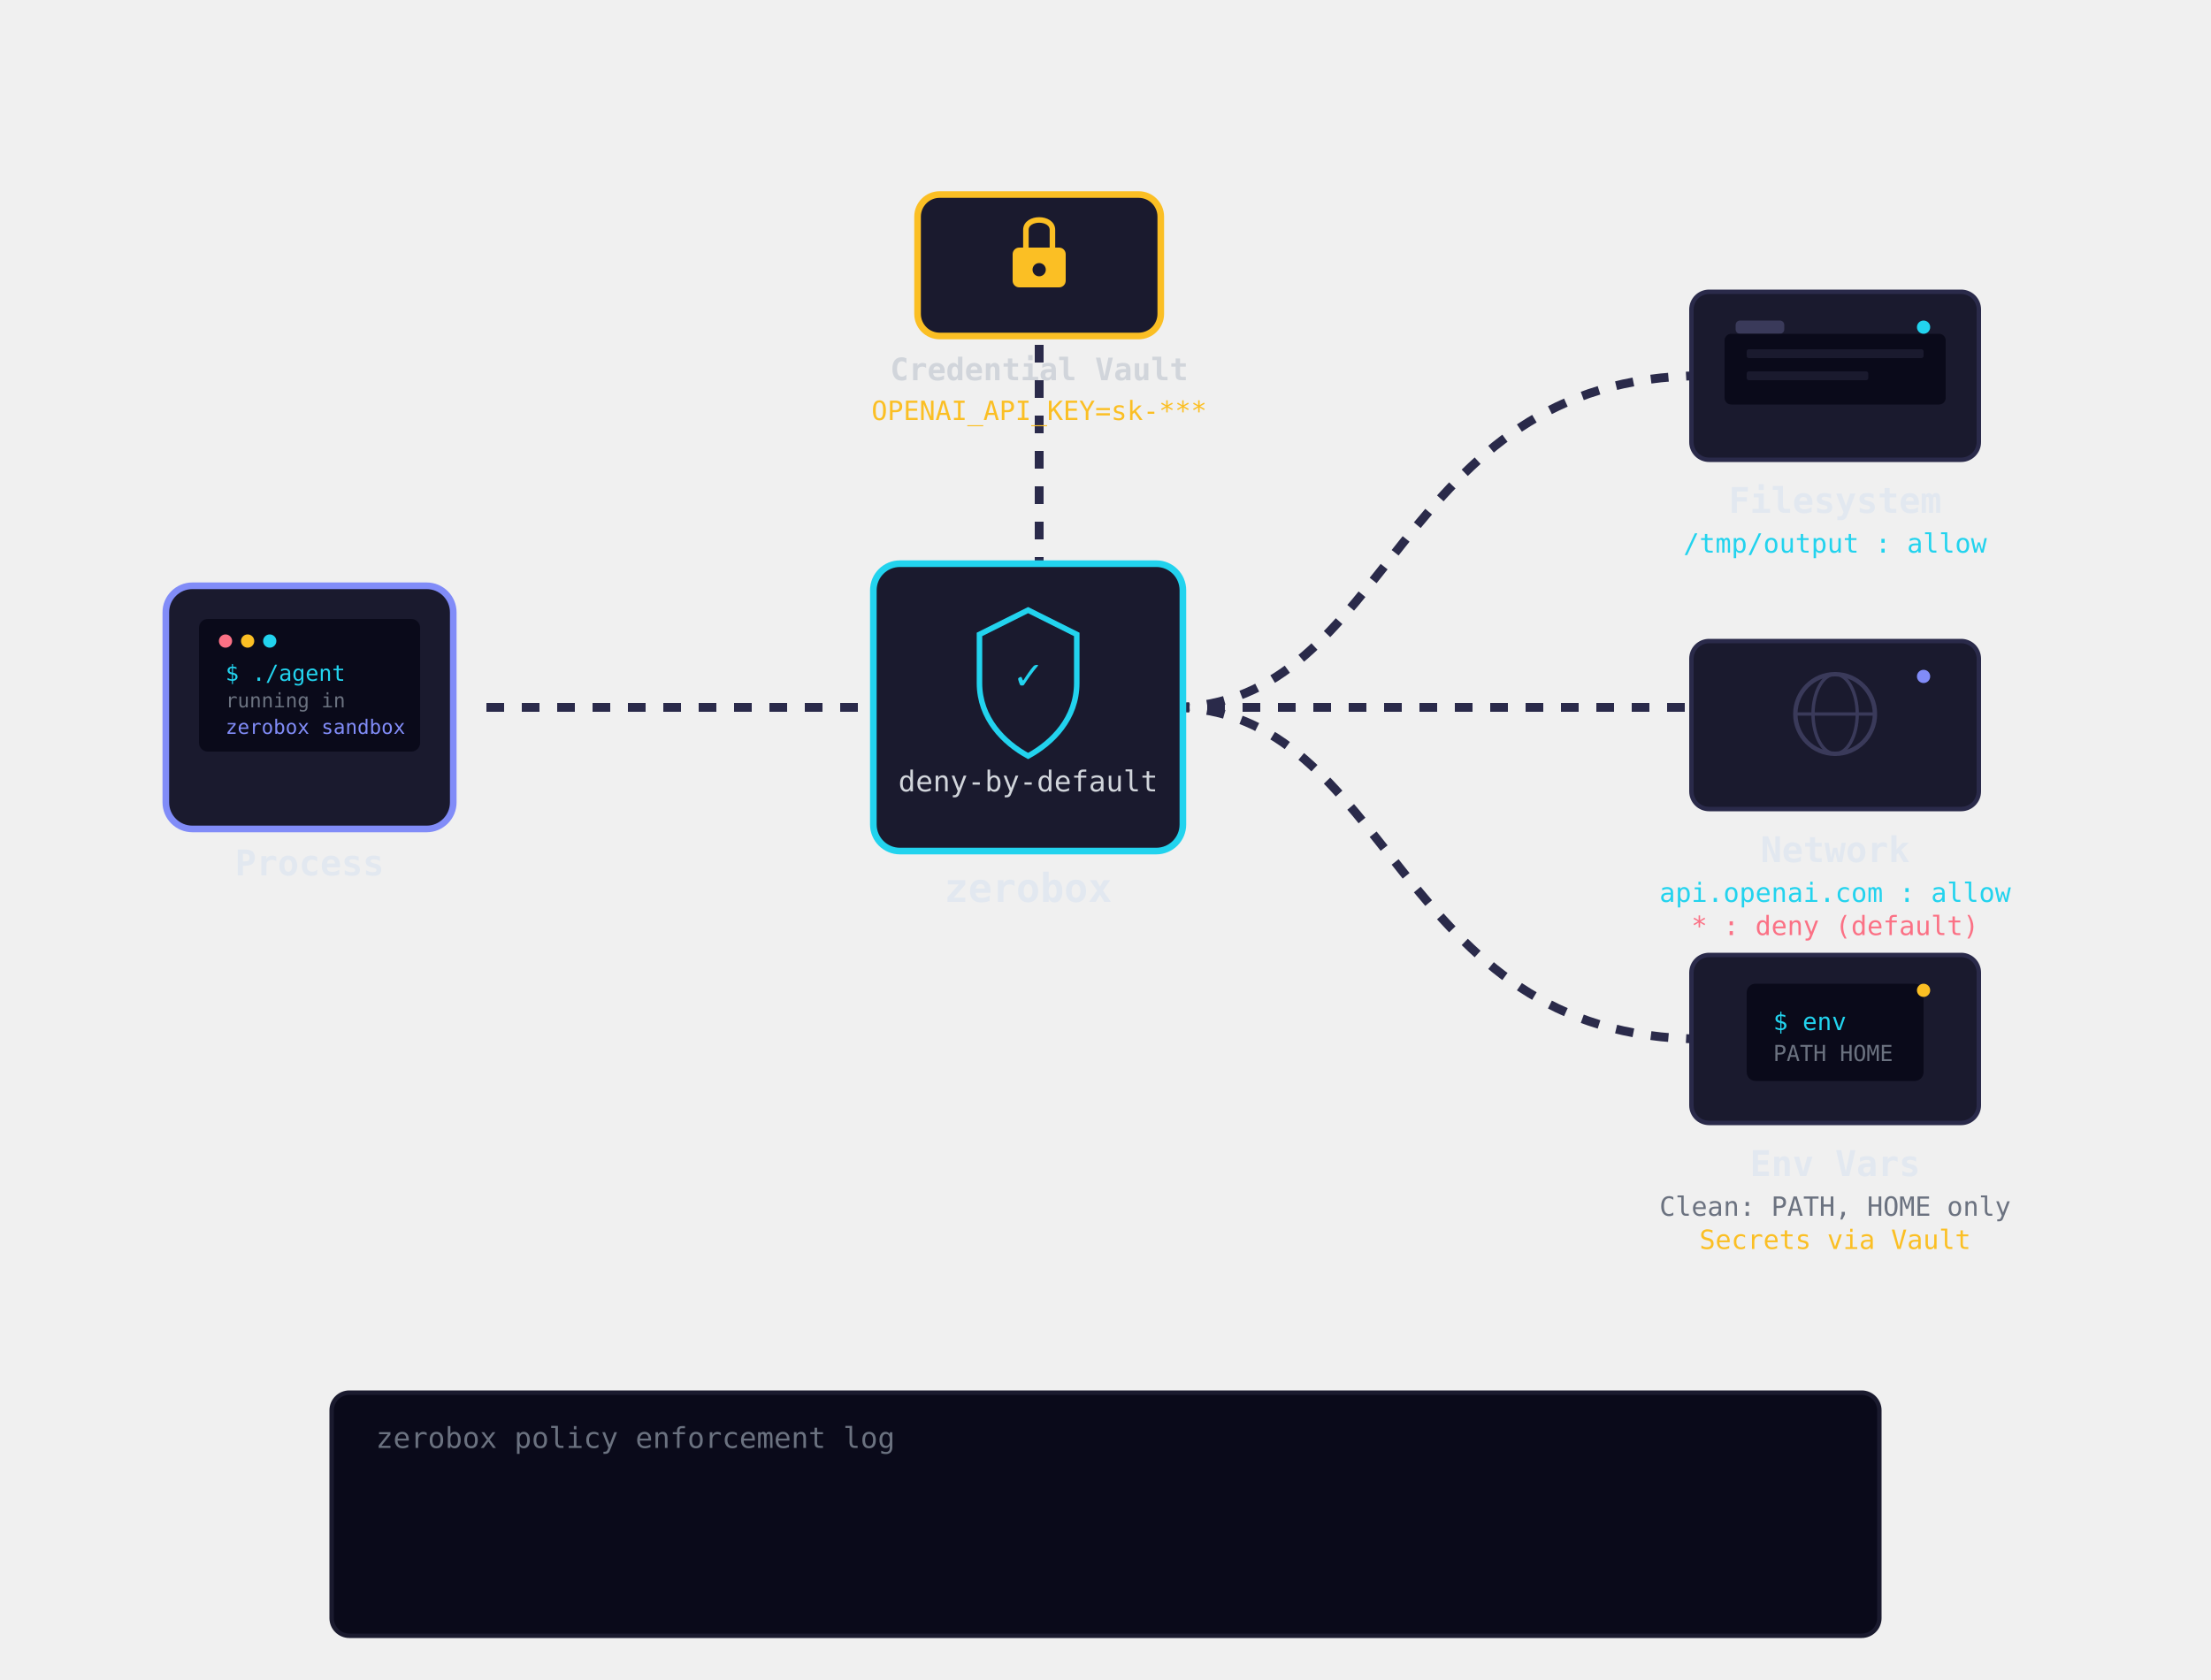
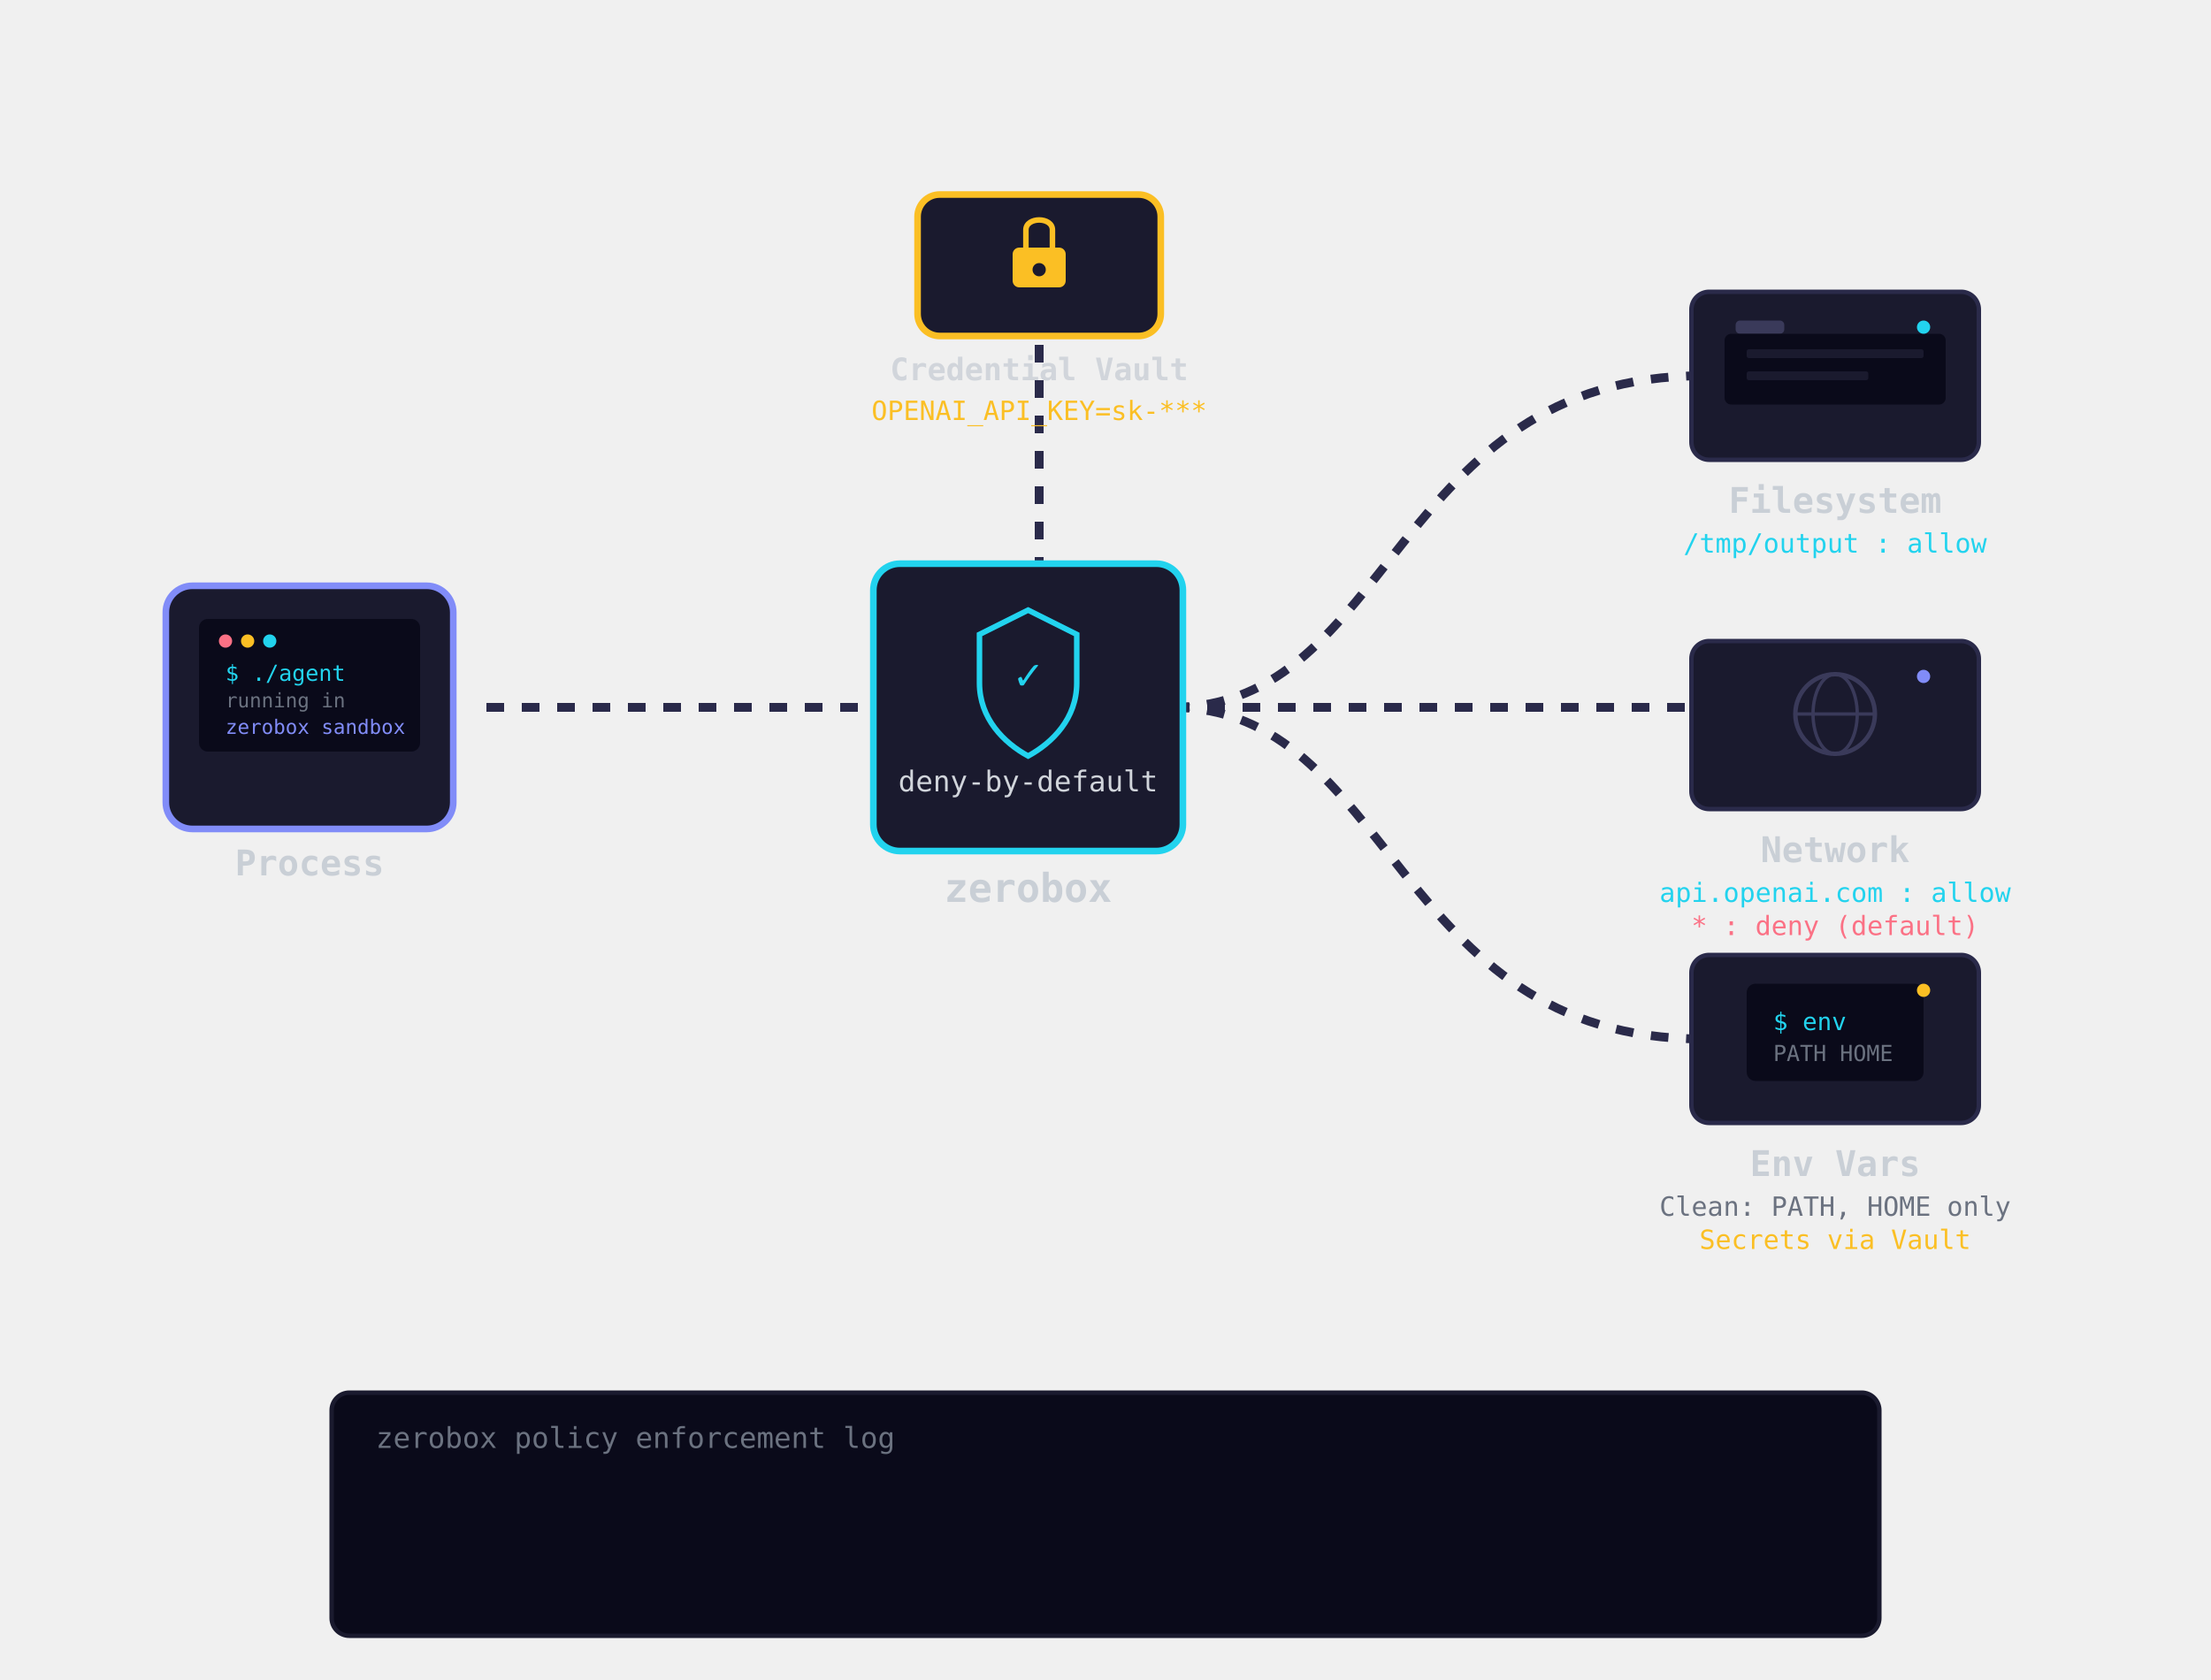
<svg xmlns="http://www.w3.org/2000/svg" viewBox="0 0 1000 760" width="100%" height="100%">
  <defs>
    <filter id="glow" x="-50%" y="-50%" width="200%" height="200%">
      <feGaussianBlur stdDeviation="4" result="blur" />
      <feMerge>
        <feMergeNode in="blur" />
        <feMergeNode in="SourceGraphic" />
      </feMerge>
    </filter>
  </defs>
  <style>
        text { user-select: none; }
        .flow-line {
            fill: none;
            stroke: #2a2a4a;
            stroke-width: 4;
            stroke-dasharray: 8 8;
            animation: flow 1.5s linear infinite;
        }
        @keyframes flow {
            from { stroke-dashoffset: 16; }
            to { stroke-dashoffset: 0; }
        }
        .float { animation: float-anim 4s ease-in-out infinite; }
        @keyframes float-anim {
            0%, 100% { transform: translateY(0px); }
            50% { transform: translateY(-6px); }
        }
    </style>
  <path class="flow-line" d="M 220 320 L 400 320" />
  <path class="flow-line" d="M 530 320 C 630 320, 630 170, 770 170" />
  <path class="flow-line" d="M 530 320 L 770 320" />
  <path class="flow-line" d="M 530 320 C 630 320, 630 470, 770 470" />
  <path class="flow-line" d="M 470 260 L 470 150" />
  <g transform="translate(830, 170)">
    <rect x="-65" y="-38" width="130" height="76" rx="8" fill="#1a1a2e" stroke="#2a2a4a" stroke-width="2" />
    <rect x="-45" y="-25" width="22" height="6" rx="2" fill="#3a3a5a" />
    <rect x="-50" y="-19" width="100" height="32" rx="3" fill="#0a0a1a" />
    <rect x="-40" y="-12" width="80" height="4" rx="1" fill="#1a1a2e" />
    <rect x="-40" y="-2" width="55" height="4" rx="1" fill="#1a1a2e" />
    <circle cx="40" cy="-22" r="3" fill="#22d3ee">
      <animate attributeName="opacity" values="1;0.2;1" dur="2s" repeatCount="indefinite" />
    </circle>
-     <text x="0" y="62" fill="#e2e8f0" font-family="monospace" font-size="16" font-weight="bold" text-anchor="middle">Filesystem</text>
+     <text x="0" y="62" fill="#c9cfd6" font-family="monospace" font-size="16" font-weight="bold" text-anchor="middle">Filesystem</text>
    <text x="0" y="80" fill="#22d3ee" font-family="monospace" font-size="12" text-anchor="middle">/tmp/output : allow</text>
  </g>
  <g transform="translate(830, 328)">
    <rect x="-65" y="-38" width="130" height="76" rx="8" fill="#1a1a2e" stroke="#2a2a4a" stroke-width="2" />
    <circle cx="0" cy="-5" r="18" fill="none" stroke="#3a3a5a" stroke-width="2" />
    <ellipse cx="0" cy="-5" rx="10" ry="18" fill="none" stroke="#3a3a5a" stroke-width="1.5" />
    <line x1="-18" y1="-5" x2="18" y2="-5" stroke="#3a3a5a" stroke-width="1.5" />
    <circle cx="40" cy="-22" r="3" fill="#818cf8">
      <animate attributeName="opacity" values="1;0.2;1" dur="2s" repeatCount="indefinite" />
    </circle>
-     <text x="0" y="62" fill="#e2e8f0" font-family="monospace" font-size="16" font-weight="bold" text-anchor="middle">Network</text>
+     <text x="0" y="62" fill="#c9cfd6" font-family="monospace" font-size="16" font-weight="bold" text-anchor="middle">Network</text>
    <text x="0" y="80" fill="#22d3ee" font-family="monospace" font-size="12" text-anchor="middle">api.openai.com : allow</text>
    <text x="0" y="95" fill="#fb7185" font-family="monospace" font-size="12" text-anchor="middle">* : deny (default)</text>
  </g>
  <g transform="translate(830, 470)">
    <rect x="-65" y="-38" width="130" height="76" rx="8" fill="#1a1a2e" stroke="#2a2a4a" stroke-width="2" />
    <rect x="-40" y="-25" width="80" height="44" rx="4" fill="#0a0a1a" />
    <text x="-28" y="-4" fill="#22d3ee" font-family="monospace" font-size="11">$ env</text>
    <text x="-28" y="10" fill="#6b7280" font-family="monospace" font-size="10">PATH HOME</text>
    <circle cx="40" cy="-22" r="3" fill="#fbbf24">
      <animate attributeName="opacity" values="1;0.2;1" dur="2s" repeatCount="indefinite" />
    </circle>
-     <text x="0" y="62" fill="#e2e8f0" font-family="monospace" font-size="16" font-weight="bold" text-anchor="middle">Env Vars</text>
+     <text x="0" y="62" fill="#c9cfd6" font-family="monospace" font-size="16" font-weight="bold" text-anchor="middle">Env Vars</text>
    <text x="0" y="80" fill="#6b7280" font-family="monospace" font-size="12" text-anchor="middle">Clean: PATH, HOME only</text>
    <text x="0" y="95" fill="#fbbf24" font-family="monospace" font-size="12" text-anchor="middle">Secrets via Vault</text>
  </g>
  <g transform="translate(470, 120)">
    <g opacity="0">
      <animate attributeName="opacity" values="0;0;1;1;0;0" keyTimes="0;0.786;0.787;0.86;0.861;1" dur="20s" repeatCount="indefinite" />
      <circle cx="0" cy="0" r="35" fill="none" stroke="#fbbf24" stroke-width="3">
        <animate attributeName="r" values="35;55;35" dur="1s" repeatCount="indefinite" />
        <animate attributeName="opacity" values="1;0;1" dur="1s" repeatCount="indefinite" />
      </circle>
    </g>
    <rect x="-55" y="-32" width="110" height="64" rx="10" fill="#1a1a2e" stroke="#fbbf24" stroke-width="3" />
    <rect x="-12" y="-8" width="24" height="18" rx="3" fill="#fbbf24" />
    <path d="M -6 -8 L -6 -16 C -6 -22, 6 -22, 6 -16 L 6 -8" fill="none" stroke="#fbbf24" stroke-width="2.5" stroke-linecap="round" />
    <circle cx="0" cy="2" r="3" fill="#1a1a2e" />
    <text x="0" y="52" fill="#d1d5db" font-family="monospace" font-size="14" font-weight="bold" text-anchor="middle">Credential Vault</text>
    <text x="0" y="70" fill="#fbbf24" font-family="monospace" font-size="12" text-anchor="middle">OPENAI_API_KEY=sk-***</text>
  </g>
  <g transform="translate(140, 320)">
    <g class="float">
      <rect x="-65" y="-55" width="130" height="110" rx="12" fill="#1a1a2e" stroke="#818cf8" stroke-width="3" />
      <rect x="-50" y="-40" width="100" height="60" rx="4" fill="#0a0a1a" />
      <circle cx="-38" cy="-30" r="3" fill="#fb7185" />
      <circle cx="-28" cy="-30" r="3" fill="#fbbf24" />
      <circle cx="-18" cy="-30" r="3" fill="#22d3ee" />
      <text x="-38" y="-12" fill="#22d3ee" font-family="monospace" font-size="10">$ ./agent</text>
      <text x="-38" y="0" fill="#6b7280" font-family="monospace" font-size="9">running in</text>
      <text x="-38" y="12" fill="#818cf8" font-family="monospace" font-size="9">zerobox sandbox</text>
-       <text x="0" y="76" fill="#e2e8f0" font-family="monospace" font-size="16" font-weight="bold" text-anchor="middle">Process</text>
+       <text x="0" y="76" fill="#c9cfd6" font-family="monospace" font-size="16" font-weight="bold" text-anchor="middle">Process</text>
    </g>
  </g>
  <g transform="translate(465, 320)">
    <rect x="-70" y="-65" width="140" height="130" rx="12" fill="#1a1a2e" stroke="#22d3ee" stroke-width="3" />
    <path d="M 0 -44 L 22 -33 L 22 -11 C 22 5, 11 16, 0 22 C -11 16, -22 5, -22 -11 L -22 -33 Z" fill="none" stroke="#22d3ee" stroke-width="2.5" />
    <text x="0" y="-8" fill="#22d3ee" font-size="20" font-family="monospace" font-weight="bold" text-anchor="middle">✓</text>
    <text x="0" y="38" fill="#d1d5db" font-family="monospace" font-size="13" text-anchor="middle">deny-by-default</text>
-     <text x="0" y="88" fill="#e2e8f0" font-family="monospace" font-size="18" font-weight="bold" text-anchor="middle">zerobox</text>
+     <text x="0" y="88" fill="#c9cfd6" font-family="monospace" font-size="18" font-weight="bold" text-anchor="middle">zerobox</text>
  </g>
  <g>
    <g opacity="0" transform="translate(220,320)">
      <rect x="-16" y="-12" width="32" height="24" rx="4" fill="#818cf8" filter="url(#glow)" />
      <text x="0" y="4" fill="#fff" font-size="12" font-family="monospace" font-weight="bold" text-anchor="middle">{ }</text>
      <animate attributeName="opacity" values="0;0;1;1;0;0" keyTimes="0;0;0.001;0.05;0.051;1" dur="20s" repeatCount="indefinite" />
      <animateMotion path="M 0 0 L 180 0" keyPoints="0;0;1;1" keyTimes="0;0.001;0.05;1" calcMode="linear" dur="20s" repeatCount="indefinite" />
    </g>
    <g opacity="0" transform="translate(530,320)">
      <rect x="-16" y="-12" width="32" height="24" rx="4" fill="#818cf8" filter="url(#glow)" />
      <text x="0" y="4" fill="#fff" font-size="12" font-family="monospace" font-weight="bold" text-anchor="middle">{ }</text>
      <animate attributeName="opacity" values="0;0;1;1;0;0" keyTimes="0;0.049;0.05;0.10;0.101;1" dur="20s" repeatCount="indefinite" />
      <animateMotion path="M 0 0 C 100 0, 100 -150, 240 -150" keyPoints="0;0;1;1" keyTimes="0;0.05;0.10;1" calcMode="linear" dur="20s" repeatCount="indefinite" />
    </g>
    <g opacity="0" transform="translate(770,170)">
      <rect x="-16" y="-12" width="32" height="24" rx="4" fill="#22d3ee" filter="url(#glow)" />
      <text x="0" y="4.5" fill="#fff" font-size="14" font-family="monospace" font-weight="bold" text-anchor="middle">✓</text>
      <animate attributeName="opacity" values="0;0;1;1;0;0" keyTimes="0;0.099;0.10;0.15;0.151;1" dur="20s" repeatCount="indefinite" />
      <animateMotion path="M 0 0 C -140 0, -140 150, -240 150" keyPoints="0;0;1;1" keyTimes="0;0.10;0.15;1" calcMode="linear" dur="20s" repeatCount="indefinite" />
    </g>
    <g opacity="0" transform="translate(400,320)">
      <rect x="-16" y="-12" width="32" height="24" rx="4" fill="#22d3ee" filter="url(#glow)" />
      <text x="0" y="4.5" fill="#fff" font-size="14" font-family="monospace" font-weight="bold" text-anchor="middle">✓</text>
      <animate attributeName="opacity" values="0;0;1;1;0;0" keyTimes="0;0.149;0.15;0.20;0.201;1" dur="20s" repeatCount="indefinite" />
      <animateMotion path="M 0 0 L -180 0" keyPoints="0;0;1;1" keyTimes="0;0.15;0.20;1" calcMode="linear" dur="20s" repeatCount="indefinite" />
    </g>
    <g opacity="0" transform="translate(220,320)">
      <rect x="-16" y="-12" width="32" height="24" rx="4" fill="#818cf8" filter="url(#glow)" />
      <text x="0" y="4" fill="#fff" font-size="12" font-family="monospace" font-weight="bold" text-anchor="middle">{ }</text>
      <animate attributeName="opacity" values="0;0;1;1;0;0" keyTimes="0;0.249;0.25;0.30;0.301;1" dur="20s" repeatCount="indefinite" />
      <animateMotion path="M 0 0 L 180 0" keyPoints="0;0;1;1" keyTimes="0;0.25;0.30;1" calcMode="linear" dur="20s" repeatCount="indefinite" />
    </g>
    <g opacity="0" transform="translate(400,320)">
      <rect x="-16" y="-12" width="32" height="24" rx="4" fill="#fb7185" filter="url(#glow)" />
      <text x="0" y="4.5" fill="#fff" font-size="14" font-family="monospace" font-weight="bold" text-anchor="middle">✕</text>
      <animate attributeName="opacity" values="0;0;1;1;0;0" keyTimes="0;0.299;0.30;0.35;0.351;1" dur="20s" repeatCount="indefinite" />
      <animateMotion path="M 0 0 L -180 0" keyPoints="0;0;1;1" keyTimes="0;0.30;0.35;1" calcMode="linear" dur="20s" repeatCount="indefinite" />
    </g>
    <g opacity="0" transform="translate(220,320)">
      <rect x="-16" y="-12" width="32" height="24" rx="4" fill="#818cf8" filter="url(#glow)" />
      <text x="0" y="4" fill="#fff" font-size="12" font-family="monospace" font-weight="bold" text-anchor="middle">{ }</text>
      <animate attributeName="opacity" values="0;0;1;1;0;0" keyTimes="0;0.499;0.50;0.55;0.551;1" dur="20s" repeatCount="indefinite" />
      <animateMotion path="M 0 0 L 180 0" keyPoints="0;0;1;1" keyTimes="0;0.50;0.55;1" calcMode="linear" dur="20s" repeatCount="indefinite" />
    </g>
    <g opacity="0" transform="translate(530,320)">
      <rect x="-16" y="-12" width="32" height="24" rx="4" fill="#818cf8" filter="url(#glow)" />
      <text x="0" y="4" fill="#fff" font-size="12" font-family="monospace" font-weight="bold" text-anchor="middle">{ }</text>
      <animate attributeName="opacity" values="0;0;1;1;0;0" keyTimes="0;0.549;0.55;0.60;0.601;1" dur="20s" repeatCount="indefinite" />
      <animateMotion path="M 0 0 L 240 0" keyPoints="0;0;1;1" keyTimes="0;0.55;0.60;1" calcMode="linear" dur="20s" repeatCount="indefinite" />
    </g>
    <g opacity="0" transform="translate(770,320)">
      <rect x="-16" y="-12" width="32" height="24" rx="4" fill="#22d3ee" filter="url(#glow)" />
      <text x="0" y="4.5" fill="#fff" font-size="14" font-family="monospace" font-weight="bold" text-anchor="middle">✓</text>
      <animate attributeName="opacity" values="0;0;1;1;0;0" keyTimes="0;0.599;0.60;0.65;0.651;1" dur="20s" repeatCount="indefinite" />
      <animateMotion path="M 0 0 L -240 0" keyPoints="0;0;1;1" keyTimes="0;0.60;0.65;1" calcMode="linear" dur="20s" repeatCount="indefinite" />
    </g>
    <g opacity="0" transform="translate(400,320)">
      <rect x="-16" y="-12" width="32" height="24" rx="4" fill="#22d3ee" filter="url(#glow)" />
      <text x="0" y="4.5" fill="#fff" font-size="14" font-family="monospace" font-weight="bold" text-anchor="middle">✓</text>
      <animate attributeName="opacity" values="0;0;1;1;0;0" keyTimes="0;0.649;0.65;0.70;0.701;1" dur="20s" repeatCount="indefinite" />
      <animateMotion path="M 0 0 L -180 0" keyPoints="0;0;1;1" keyTimes="0;0.65;0.70;1" calcMode="linear" dur="20s" repeatCount="indefinite" />
    </g>
    <g opacity="0" transform="translate(220,320)">
      <rect x="-16" y="-12" width="32" height="24" rx="4" fill="#818cf8" filter="url(#glow)" />
      <text x="0" y="4" fill="#fff" font-size="12" font-family="monospace" font-weight="bold" text-anchor="middle">{ }</text>
      <animate attributeName="opacity" values="0;0;1;1;0;0" keyTimes="0;0.749;0.75;0.80;0.801;1" dur="20s" repeatCount="indefinite" />
      <animateMotion path="M 0 0 L 180 0" keyPoints="0;0;1;1" keyTimes="0;0.75;0.80;1" calcMode="linear" dur="20s" repeatCount="indefinite" />
    </g>
    <g opacity="0" transform="translate(470,260)">
      <rect x="-16" y="-12" width="32" height="24" rx="4" fill="#fbbf24" filter="url(#glow)" />
      <text x="0" y="5" fill="#fff" font-size="14" font-family="monospace" font-weight="bold" text-anchor="middle">↑</text>
      <animate attributeName="opacity" values="0;0;1;1;0;0" keyTimes="0;0.799;0.80;0.85;0.851;1" dur="20s" repeatCount="indefinite" />
      <animateMotion path="M 0 0 L 0 -105" keyPoints="0;0;1;1" keyTimes="0;0.80;0.85;1" calcMode="linear" dur="20s" repeatCount="indefinite" />
    </g>
    <g opacity="0" transform="translate(470,155)">
      <rect x="-16" y="-12" width="32" height="24" rx="4" fill="#c084fc" filter="url(#glow)" />
      <text x="0" y="4" fill="#fff" font-size="14" font-family="monospace" font-weight="bold" text-anchor="middle">↓</text>
      <animate attributeName="opacity" values="0;0;1;1;0;0" keyTimes="0;0.849;0.85;0.90;0.901;1" dur="20s" repeatCount="indefinite" />
      <animateMotion path="M 0 0 L 0 105" keyPoints="0;0;1;1" keyTimes="0;0.85;0.90;1" calcMode="linear" dur="20s" repeatCount="indefinite" />
    </g>
    <g opacity="0" transform="translate(530,320)">
      <rect x="-16" y="-12" width="32" height="24" rx="4" fill="#c084fc" filter="url(#glow)" />
      <text x="0" y="4" fill="#fff" font-size="14" font-family="monospace" font-weight="bold" text-anchor="middle">↓</text>
      <animate attributeName="opacity" values="0;0;1;1;0;0" keyTimes="0;0.899;0.90;0.95;0.951;1" dur="20s" repeatCount="indefinite" />
      <animateMotion path="M 0 0 L 240 0" keyPoints="0;0;1;1" keyTimes="0;0.90;0.95;1" calcMode="linear" dur="20s" repeatCount="indefinite" />
    </g>
    <g opacity="0" transform="translate(400,320)">
      <rect x="-16" y="-12" width="32" height="24" rx="4" fill="#22d3ee" filter="url(#glow)" />
      <text x="0" y="4.5" fill="#fff" font-size="14" font-family="monospace" font-weight="bold" text-anchor="middle">✓</text>
      <animate attributeName="opacity" values="0;0;1;1;0;0" keyTimes="0;0.949;0.95;0.999;1;1" dur="20s" repeatCount="indefinite" />
      <animateMotion path="M 0 0 L -180 0" keyPoints="0;0;1;1" keyTimes="0;0.95;0.999;1" calcMode="linear" dur="20s" repeatCount="indefinite" />
    </g>
  </g>
  <g transform="translate(150, 630)">
    <rect width="700" height="110" rx="8" fill="#0a0a1a" stroke="#1a1a2e" stroke-width="2" />
    <text x="20" y="25" fill="#6b7280" font-family="monospace" font-size="13">zerobox policy enforcement log</text>
    <g opacity="0">
      <animate attributeName="opacity" values="0;0;1;1;0;0" keyTimes="0;0;0.001;0.24;0.241;1" dur="20s" repeatCount="indefinite" />
      <text x="20" y="55" fill="#818cf8" font-family="monospace" font-size="15">&gt; syscall: write("/tmp/output.txt")</text>
      <text x="20" y="80" fill="#22d3ee" font-family="monospace" font-size="15" opacity="0">
        <animate attributeName="opacity" values="0;0;1;1;0;0" keyTimes="0;0.049;0.05;0.24;0.241;1" dur="20s" repeatCount="indefinite" />
                [ALLOW] path in write allowlist → granted
            </text>
    </g>
    <g opacity="0">
      <animate attributeName="opacity" values="0;0;1;1;0;0" keyTimes="0;0.249;0.25;0.49;0.491;1" dur="20s" repeatCount="indefinite" />
      <text x="20" y="55" fill="#818cf8" font-family="monospace" font-size="15">&gt; syscall: read("/etc/shadow")</text>
      <text x="20" y="80" fill="#fb7185" font-family="monospace" font-size="15" opacity="0">
        <animate attributeName="opacity" values="0;0;1;1;0;0" keyTimes="0;0.299;0.30;0.49;0.491;1" dur="20s" repeatCount="indefinite" />
                [DENY] path not in read allowlist → EPERM
            </text>
    </g>
    <g opacity="0">
      <animate attributeName="opacity" values="0;0;1;1;0;0" keyTimes="0;0.499;0.50;0.74;0.741;1" dur="20s" repeatCount="indefinite" />
      <text x="20" y="55" fill="#818cf8" font-family="monospace" font-size="15">&gt; connect: api.openai.com:443</text>
      <text x="20" y="80" fill="#22d3ee" font-family="monospace" font-size="15" opacity="0">
        <animate attributeName="opacity" values="0;0;1;1;0;0" keyTimes="0;0.549;0.55;0.74;0.741;1" dur="20s" repeatCount="indefinite" />
                [ALLOW] domain in network allowlist → connected
            </text>
    </g>
    <g opacity="0">
      <animate attributeName="opacity" values="0;0;1;1;0;0" keyTimes="0;0.749;0.75;0.99;0.991;1" dur="20s" repeatCount="indefinite" />
      <text x="20" y="40" fill="#818cf8" font-family="monospace" font-size="15">&gt; env: OPENAI_API_KEY</text>
      <text x="20" y="60" fill="#fbbf24" font-family="monospace" font-size="15" opacity="0">
        <animate attributeName="opacity" values="0;0;1;1;0;0" keyTimes="0;0.799;0.80;0.99;0.991;1" dur="20s" repeatCount="indefinite" />
                [INJECT] vault → injecting for api.openai.com
            </text>
      <text x="20" y="80" fill="#c084fc" font-family="monospace" font-size="15" opacity="0">
        <animate attributeName="opacity" values="0;0;1;1;0;0" keyTimes="0;0.849;0.85;0.99;0.991;1" dur="20s" repeatCount="indefinite" />
                [SECURE] injected at network layer, process blind
            </text>
      <text x="20" y="100" fill="#22d3ee" font-family="monospace" font-size="15" opacity="0">
        <animate attributeName="opacity" values="0;0;1;1;0;0" keyTimes="0;0.899;0.90;0.99;0.991;1" dur="20s" repeatCount="indefinite" />
                [OK] api.openai.com responded 200
            </text>
    </g>
  </g>
</svg>
